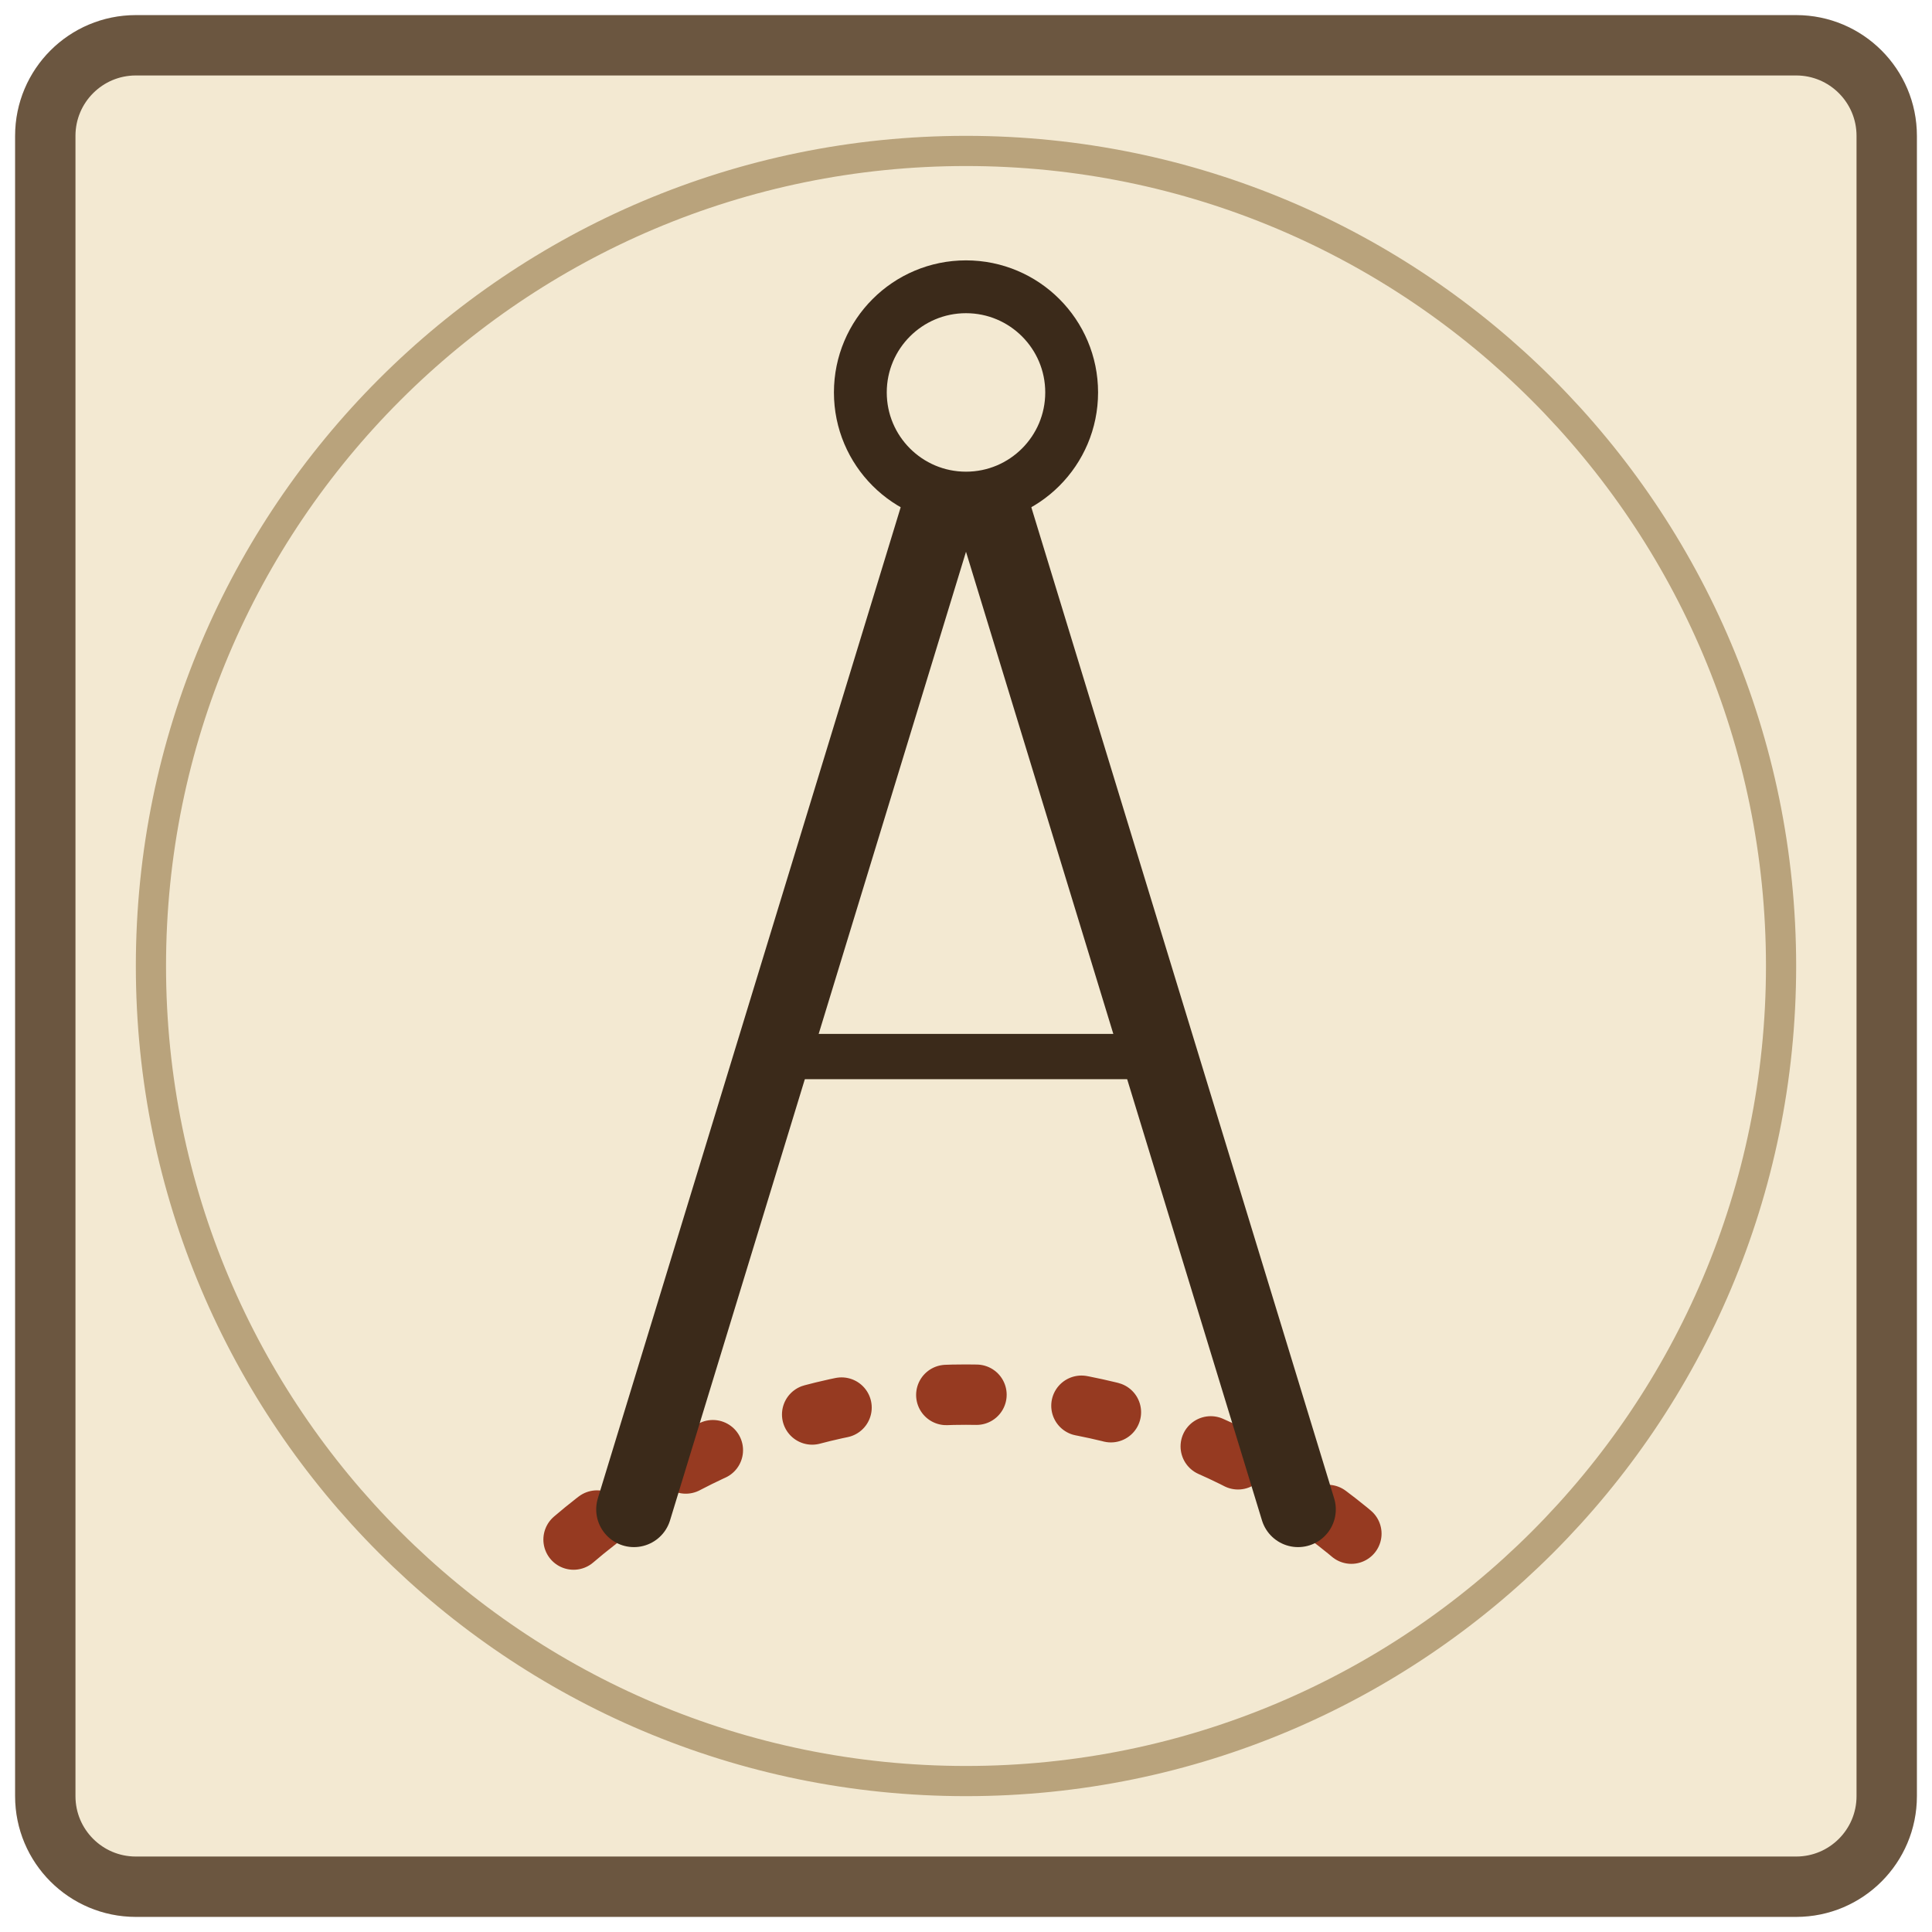
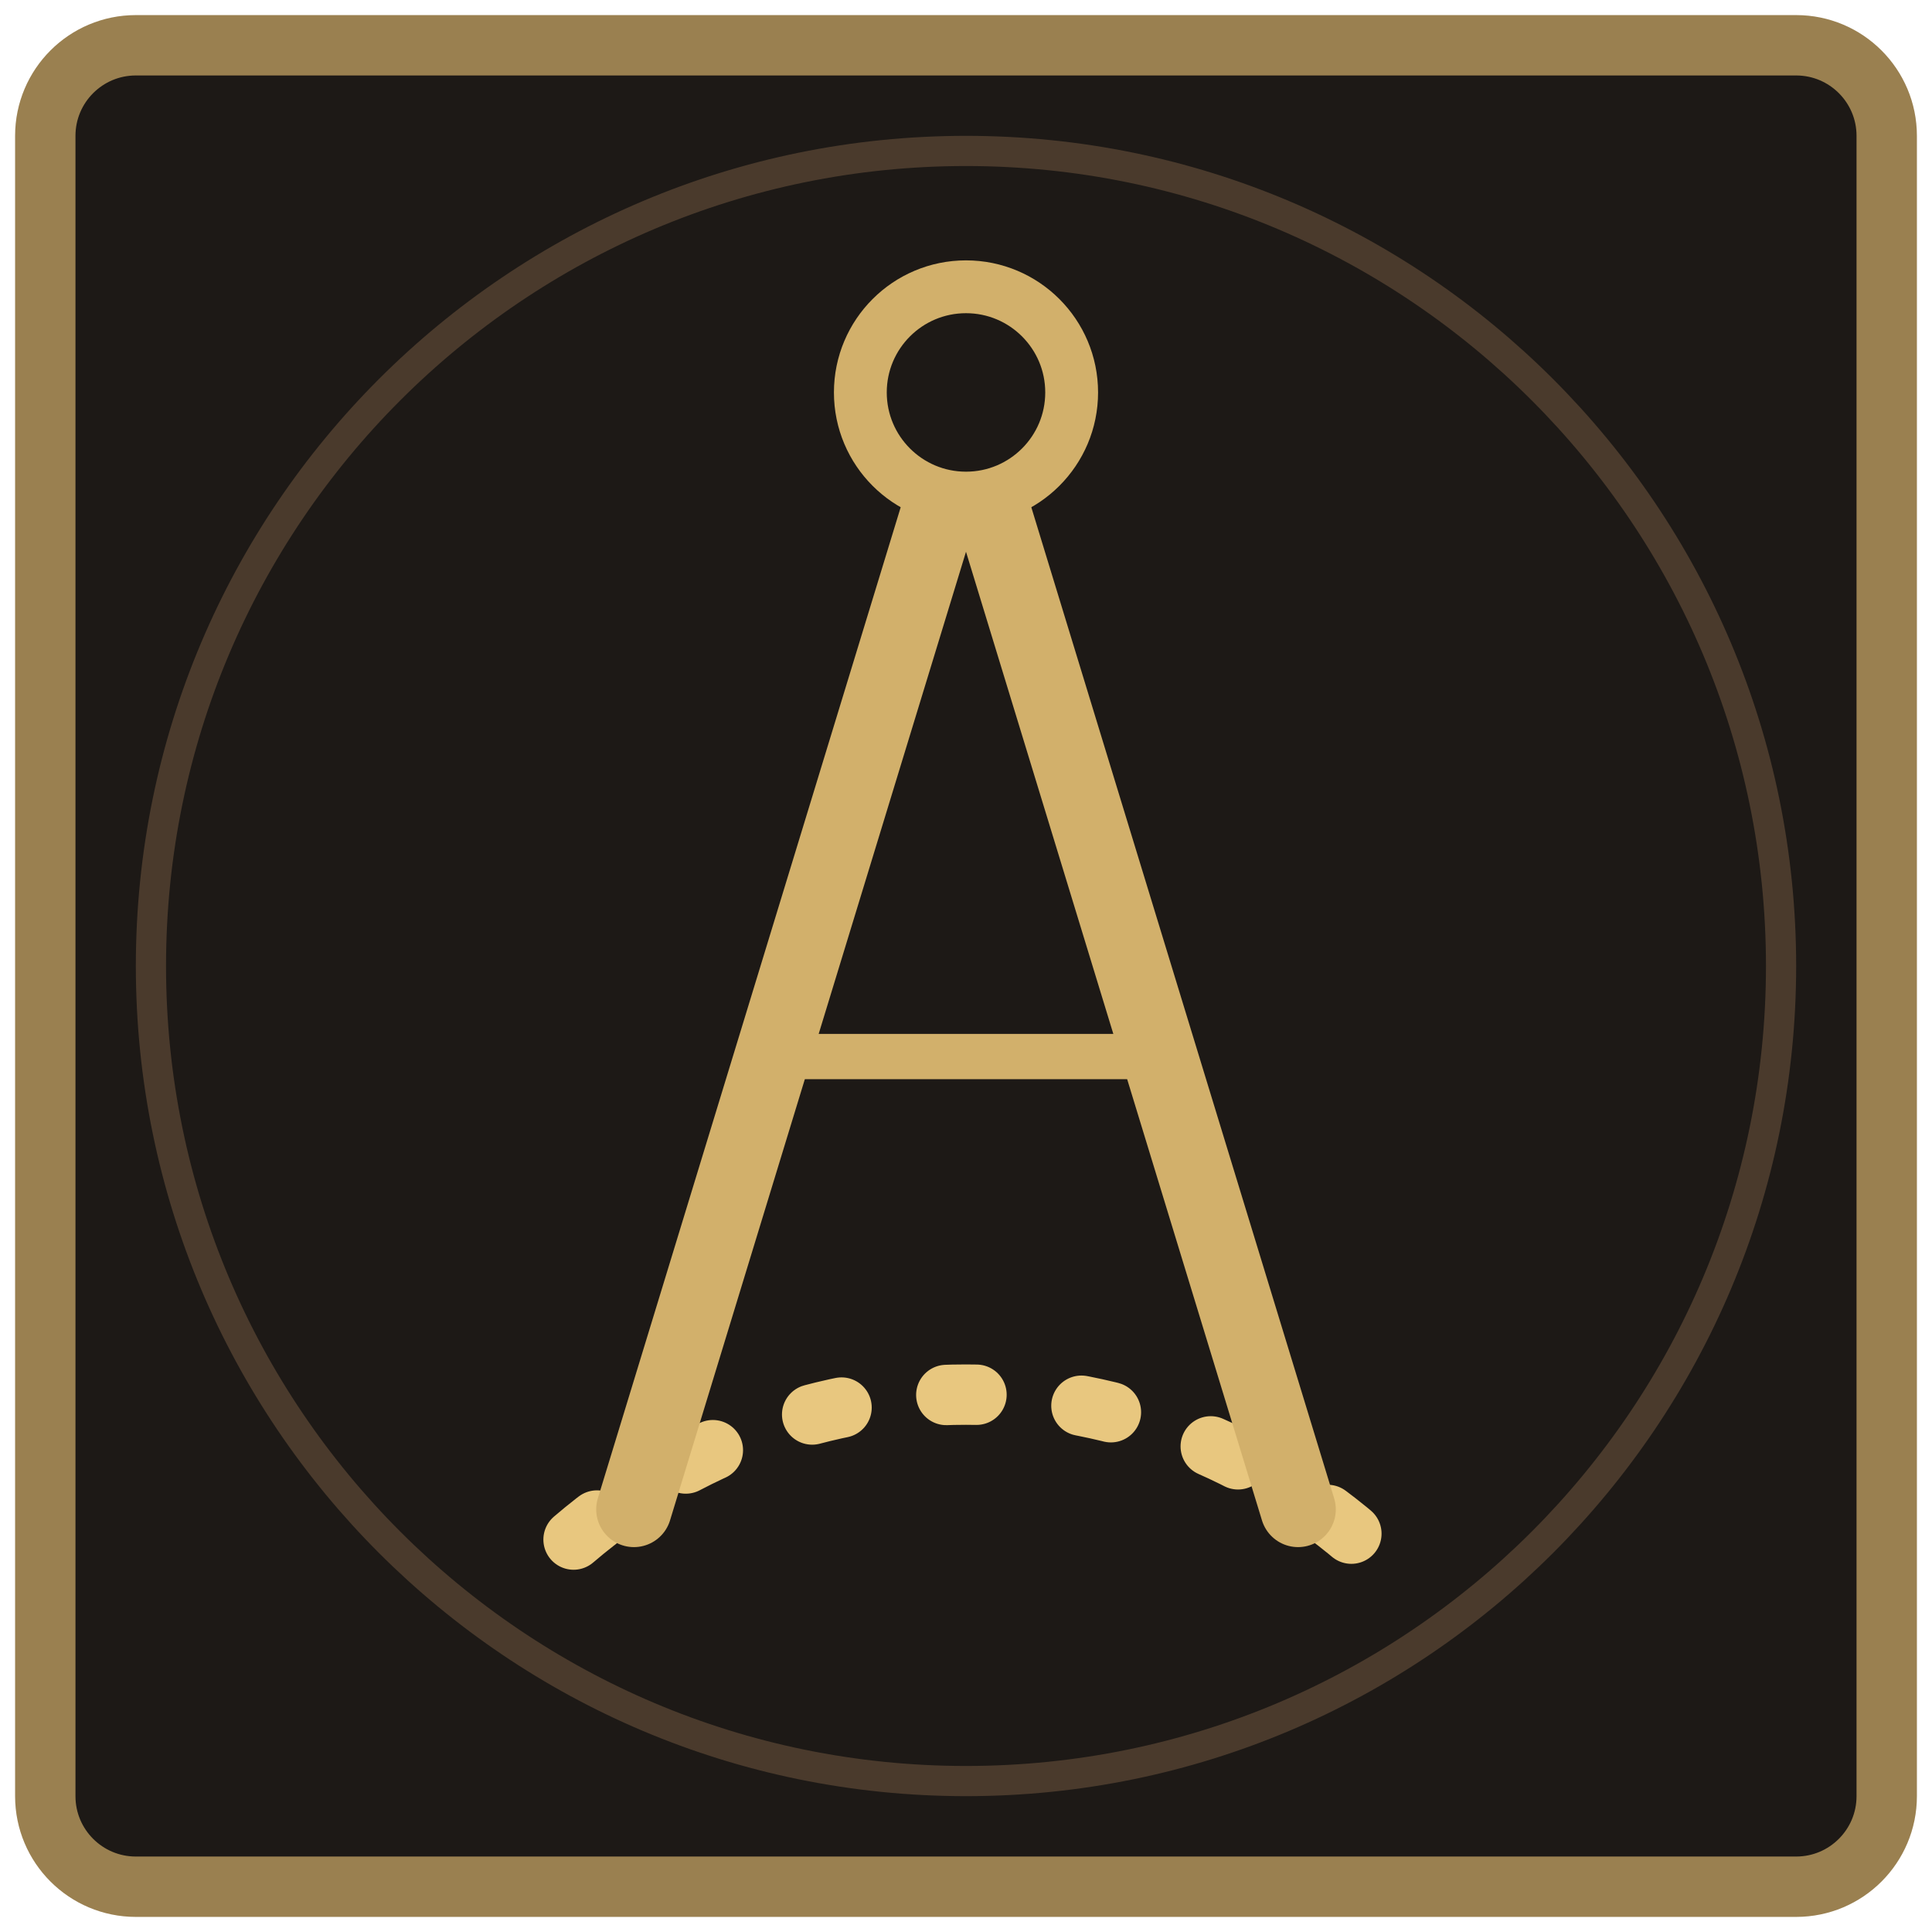
<svg xmlns="http://www.w3.org/2000/svg" viewBox="0 0 128 128" width="128" height="128" role="img" aria-label="Применить способность">
-   <rect x="3" y="3" width="122" height="122" rx="6" fill="#F3E9D2" stroke="#6B5640" stroke-width="4" />
-   <circle cx="64" cy="64" r="54" fill="none" stroke="#B9A37C" stroke-width="2" />
-   <path d="M38 102 A40 40 0 0 1 90 102" fill="none" stroke="#963A21" stroke-width="4" stroke-linecap="round" stroke-dasharray="2 7" />
-   <path d="M64 28 L42 100 M64 28 L86 100" stroke="#3B2A1A" stroke-width="5" stroke-linecap="round" />
-   <path d="M51 70 H77" stroke="#3B2A1A" stroke-width="3" stroke-linecap="round" />
-   <circle cx="64" cy="26" r="7" fill="#F3E9D2" stroke="#3B2A1A" stroke-width="3.5" />
+   <rect x="3" y="3" width="122" height="122" rx="6" fill="#1D1916" stroke="#9A8050" stroke-width="4" />
+   <circle cx="64" cy="64" r="54" fill="none" stroke="#4A3A2C" stroke-width="2" />
+   <path d="M38 102 A40 40 0 0 1 90 102" fill="none" stroke="#E8C77F" stroke-width="4" stroke-linecap="round" stroke-dasharray="2 7" />
+   <path d="M64 28 L42 100 M64 28 L86 100" stroke="#D2B06B" stroke-width="5" stroke-linecap="round" />
+   <path d="M51 70 H77" stroke="#D2B06B" stroke-width="3" stroke-linecap="round" />
+   <circle cx="64" cy="26" r="7" fill="#1D1916" stroke="#D2B06B" stroke-width="3.5" />
</svg>
